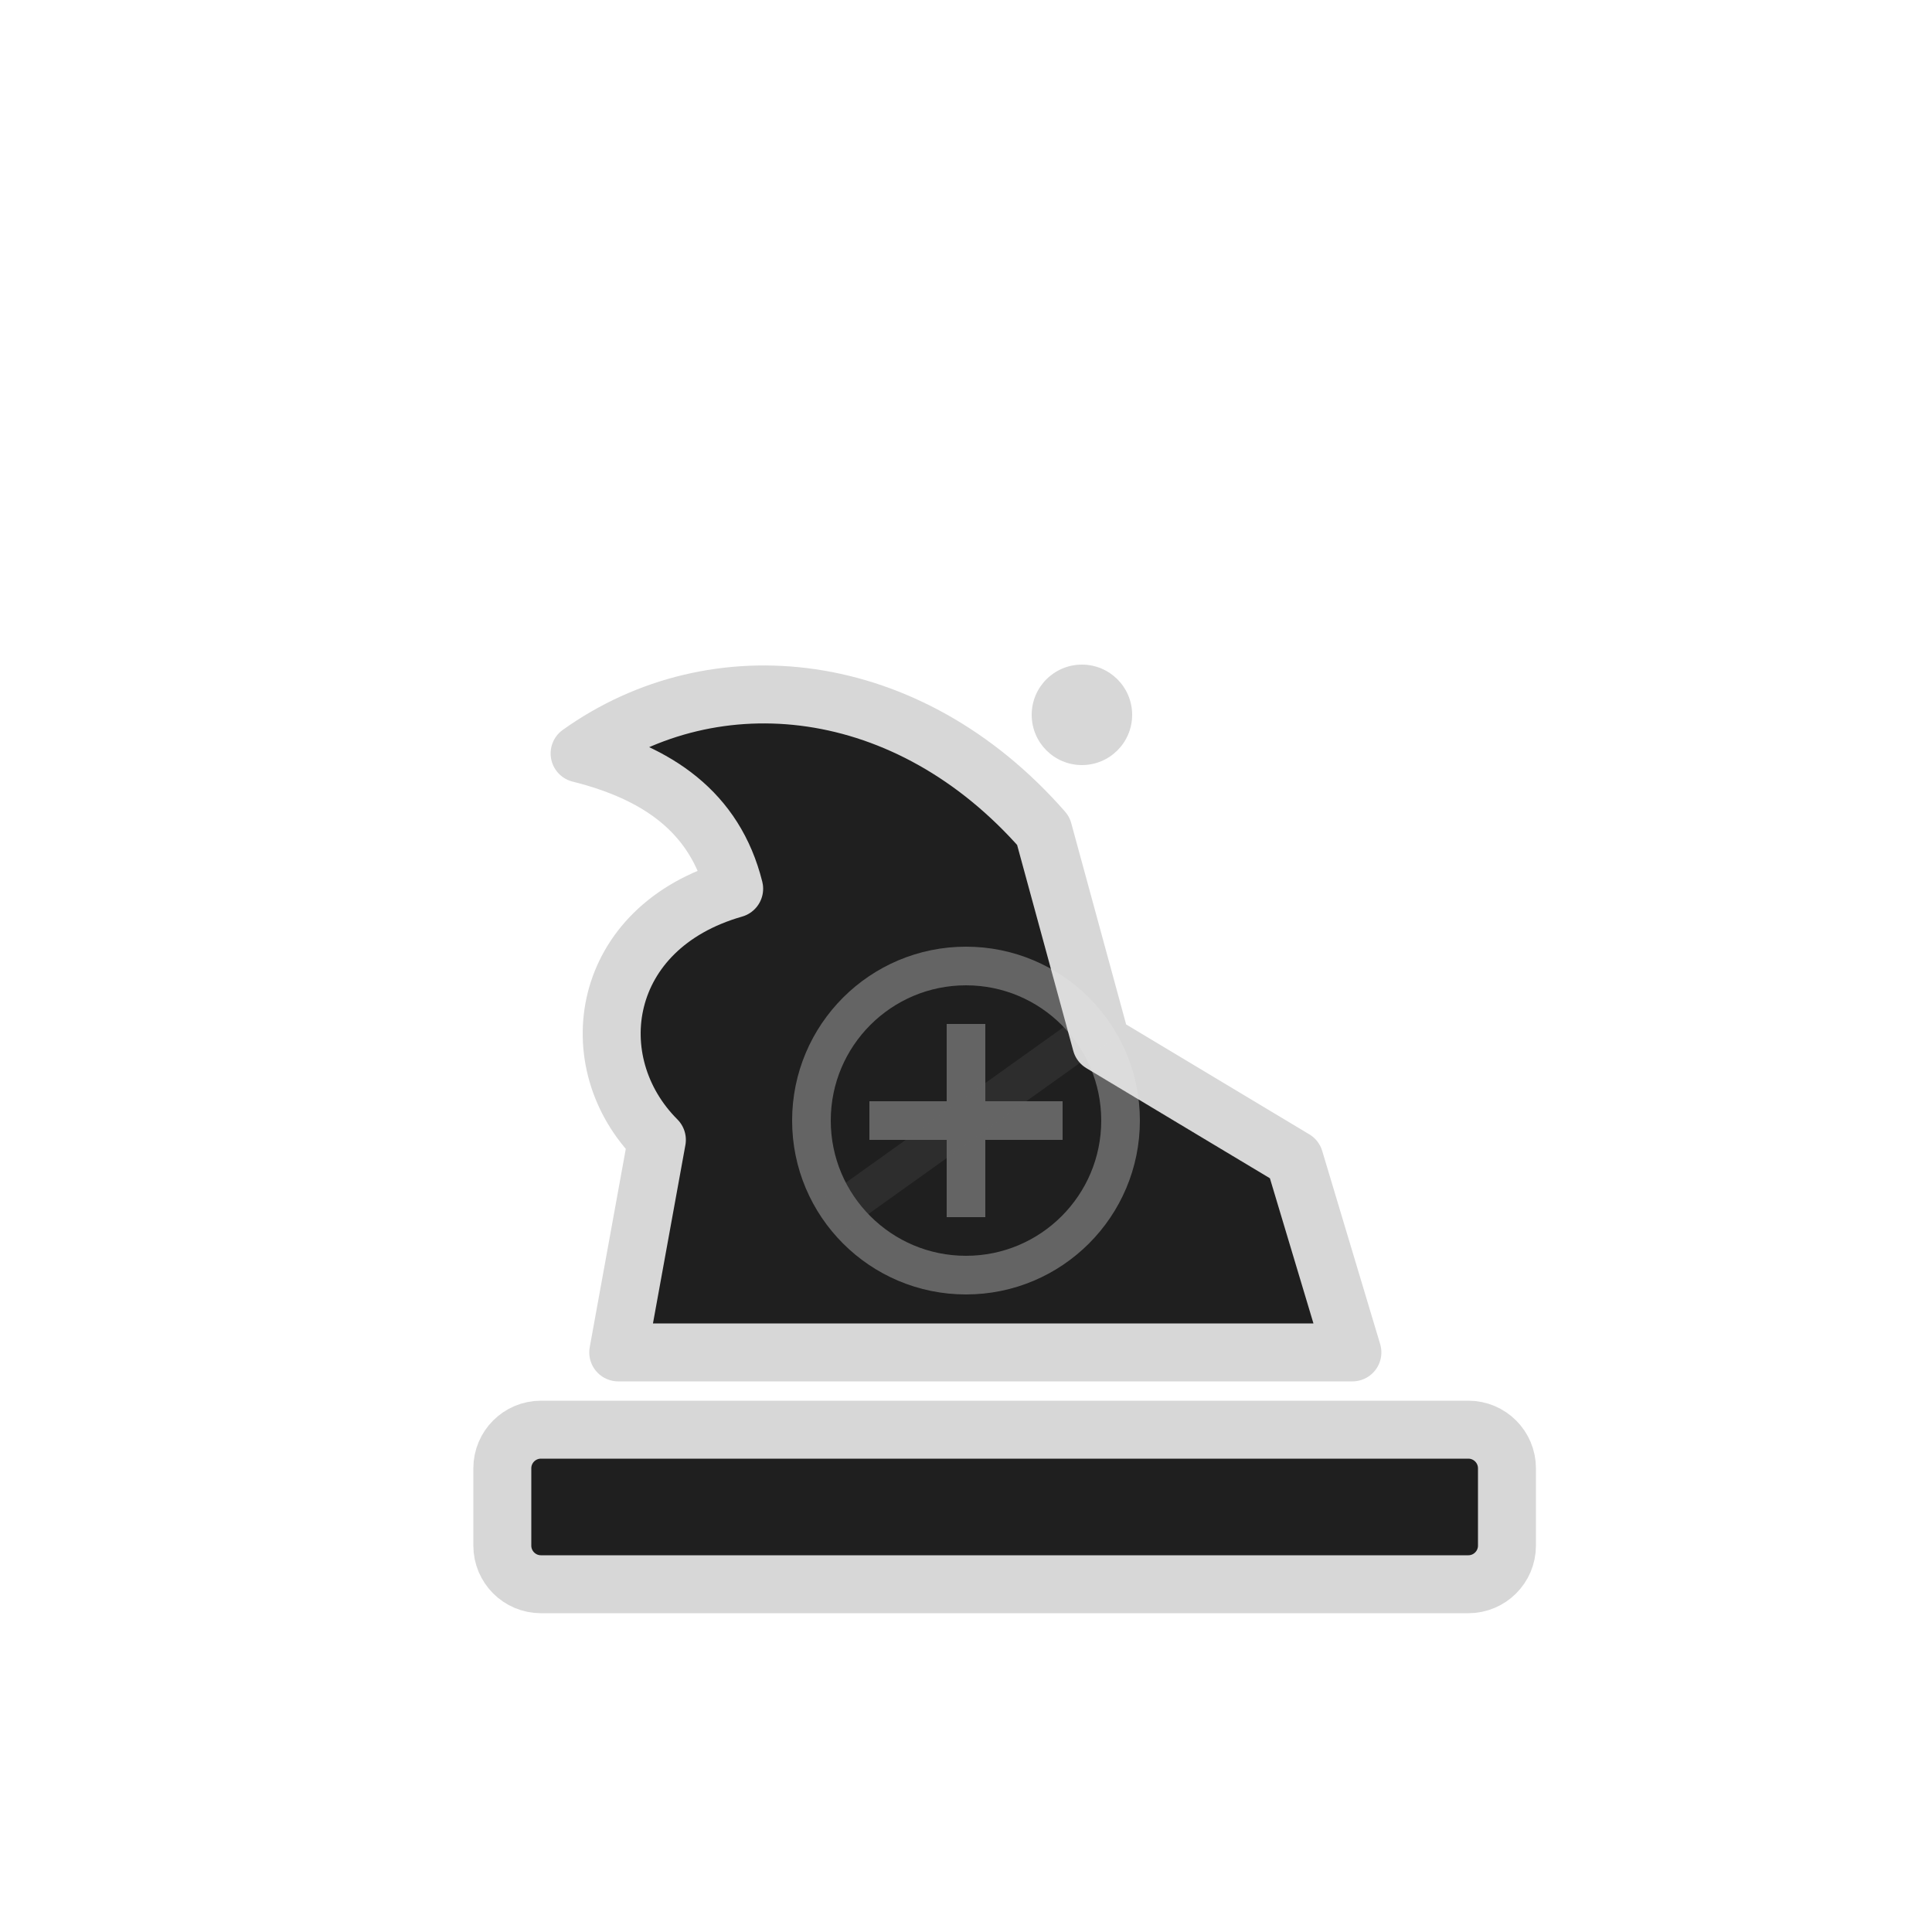
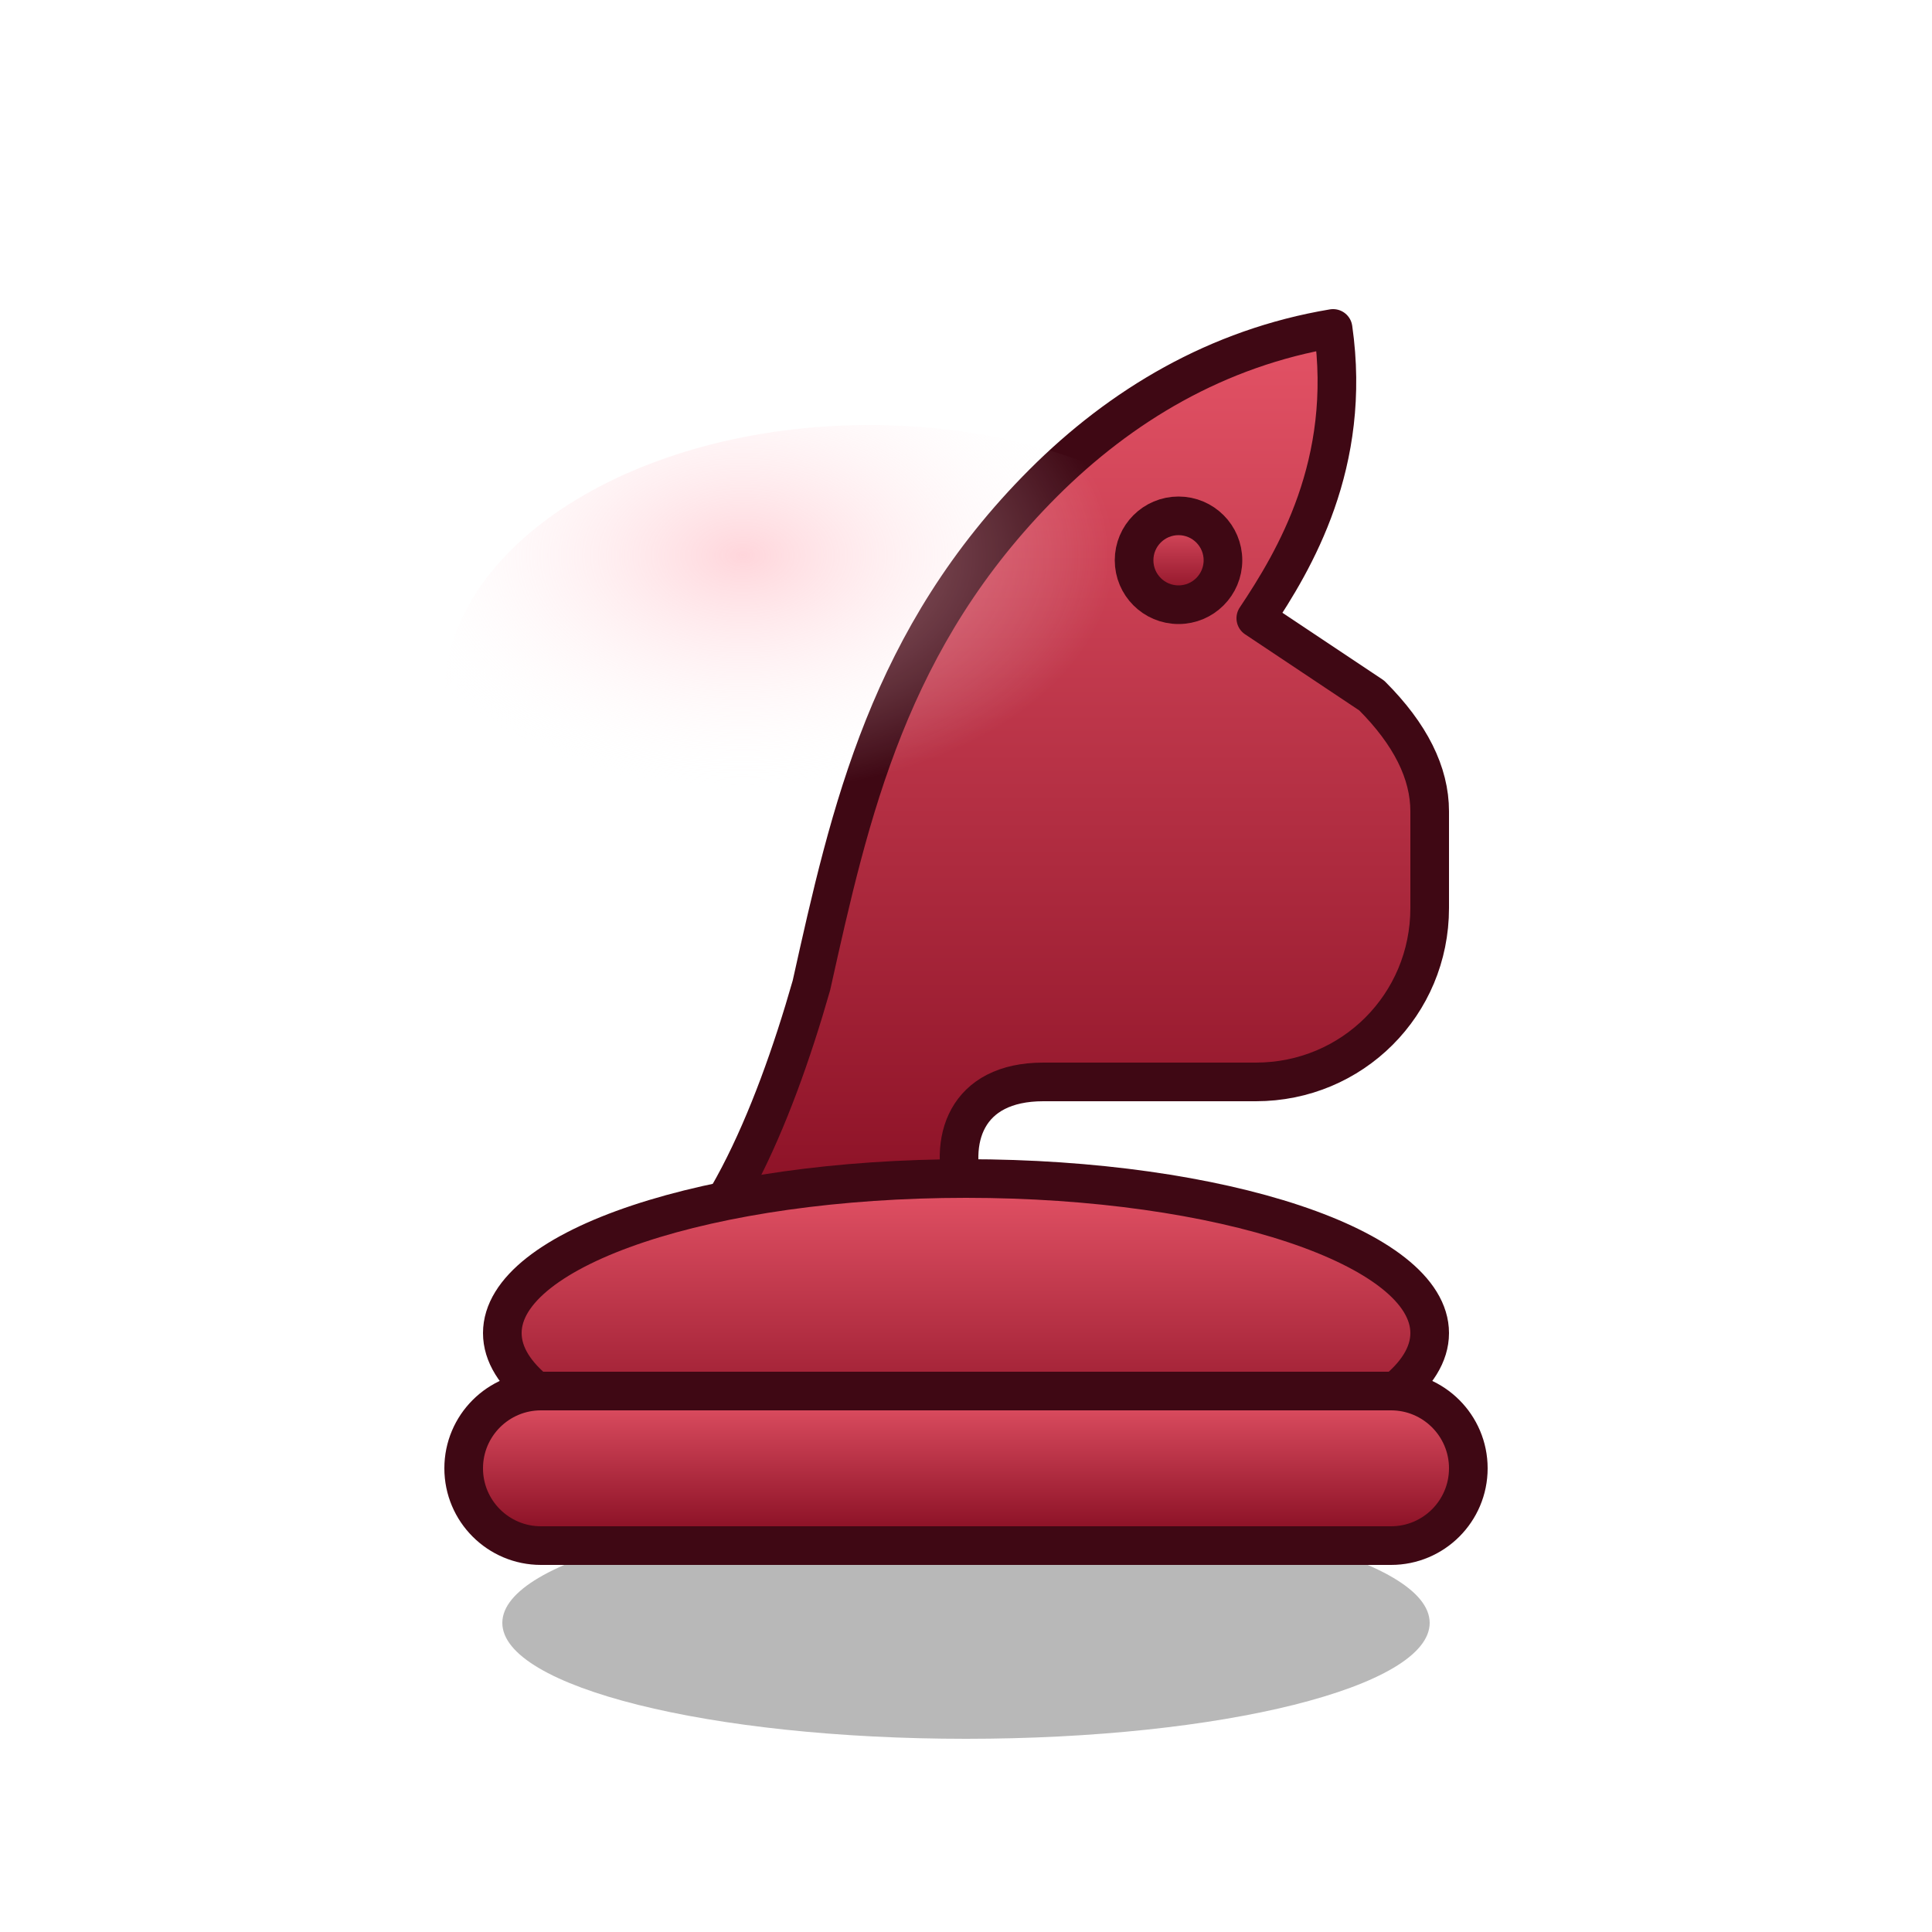
- <svg xmlns="http://www.w3.org/2000/svg" viewBox="0 0 100 100" role="img" aria-label="chess piece">
-   <g fill="#1f1f1f" stroke="#d7d7d7" stroke-width="3" stroke-linejoin="round" stroke-linecap="round">
-     <path d="M34 70h36l-3-10-10-6-3-11c-7-8-17-9-24-4 4 1 7 3 8 7-7 2-8 9-4 13l-2 11z" />
-     <circle cx="56" cy="37" r="2.6" fill="#d7d7d7" stroke="none" />
-     <rect x="26" y="74" width="52" height="8" rx="2" />
+ <svg xmlns="http://www.w3.org/2000/svg" viewBox="0 0 100 100" role="img" aria-label="OxbridgeRed n">
+   <defs>
+     <linearGradient id="g" x1="0" y1="0" x2="0" y2="1">
+       <stop offset="0%" stop-color="#e45366" />
+       <stop offset="100%" stop-color="#820a1f" />
+     </linearGradient>
+     <radialGradient id="h" cx="35%" cy="24%" r="44%">
+       <stop offset="0%" stop-color="rgba(255,180,190,0.55)" />
+       <stop offset="100%" stop-color="rgba(255,255,255,0)" />
+     </radialGradient>
+   </defs>
+   <ellipse cx="50" cy="84" rx="24" ry="6" fill="rgba(0,0,0,0.28)" />
+   <g fill="url(#g)" stroke="#3f0814" stroke-width="2" stroke-linejoin="round" stroke-linecap="round">
+     <path d="M33 67c4-2 7-9 9-16 2-9 4-18 12-26 4-4 9-7 15-8 1 7-2 12-4 15l6 4c2 2 3 4 3 6v5c0 5-4 9-9 9H54c-4 0-5 3-4 6l1 5H33z" />
+     <circle cx="61" cy="29" r="2.3" />
+     <ellipse cx="50" cy="69" rx="24" ry="8" />
+     <rect x="24" y="72" width="52" height="8" rx="4" />
  </g>
-   <g stroke="#e6e6e6" stroke-width="2" opacity="0.35" fill="none">
-     <circle cx="50" cy="58" r="8" />
-     <path d="M45 58h10M50 53v10" />
-     <path d="M43 63l14-10" opacity="0.2" />
-   </g>
+   <ellipse cx="45" cy="36" rx="22" ry="14" fill="url(#h)" />
</svg>
